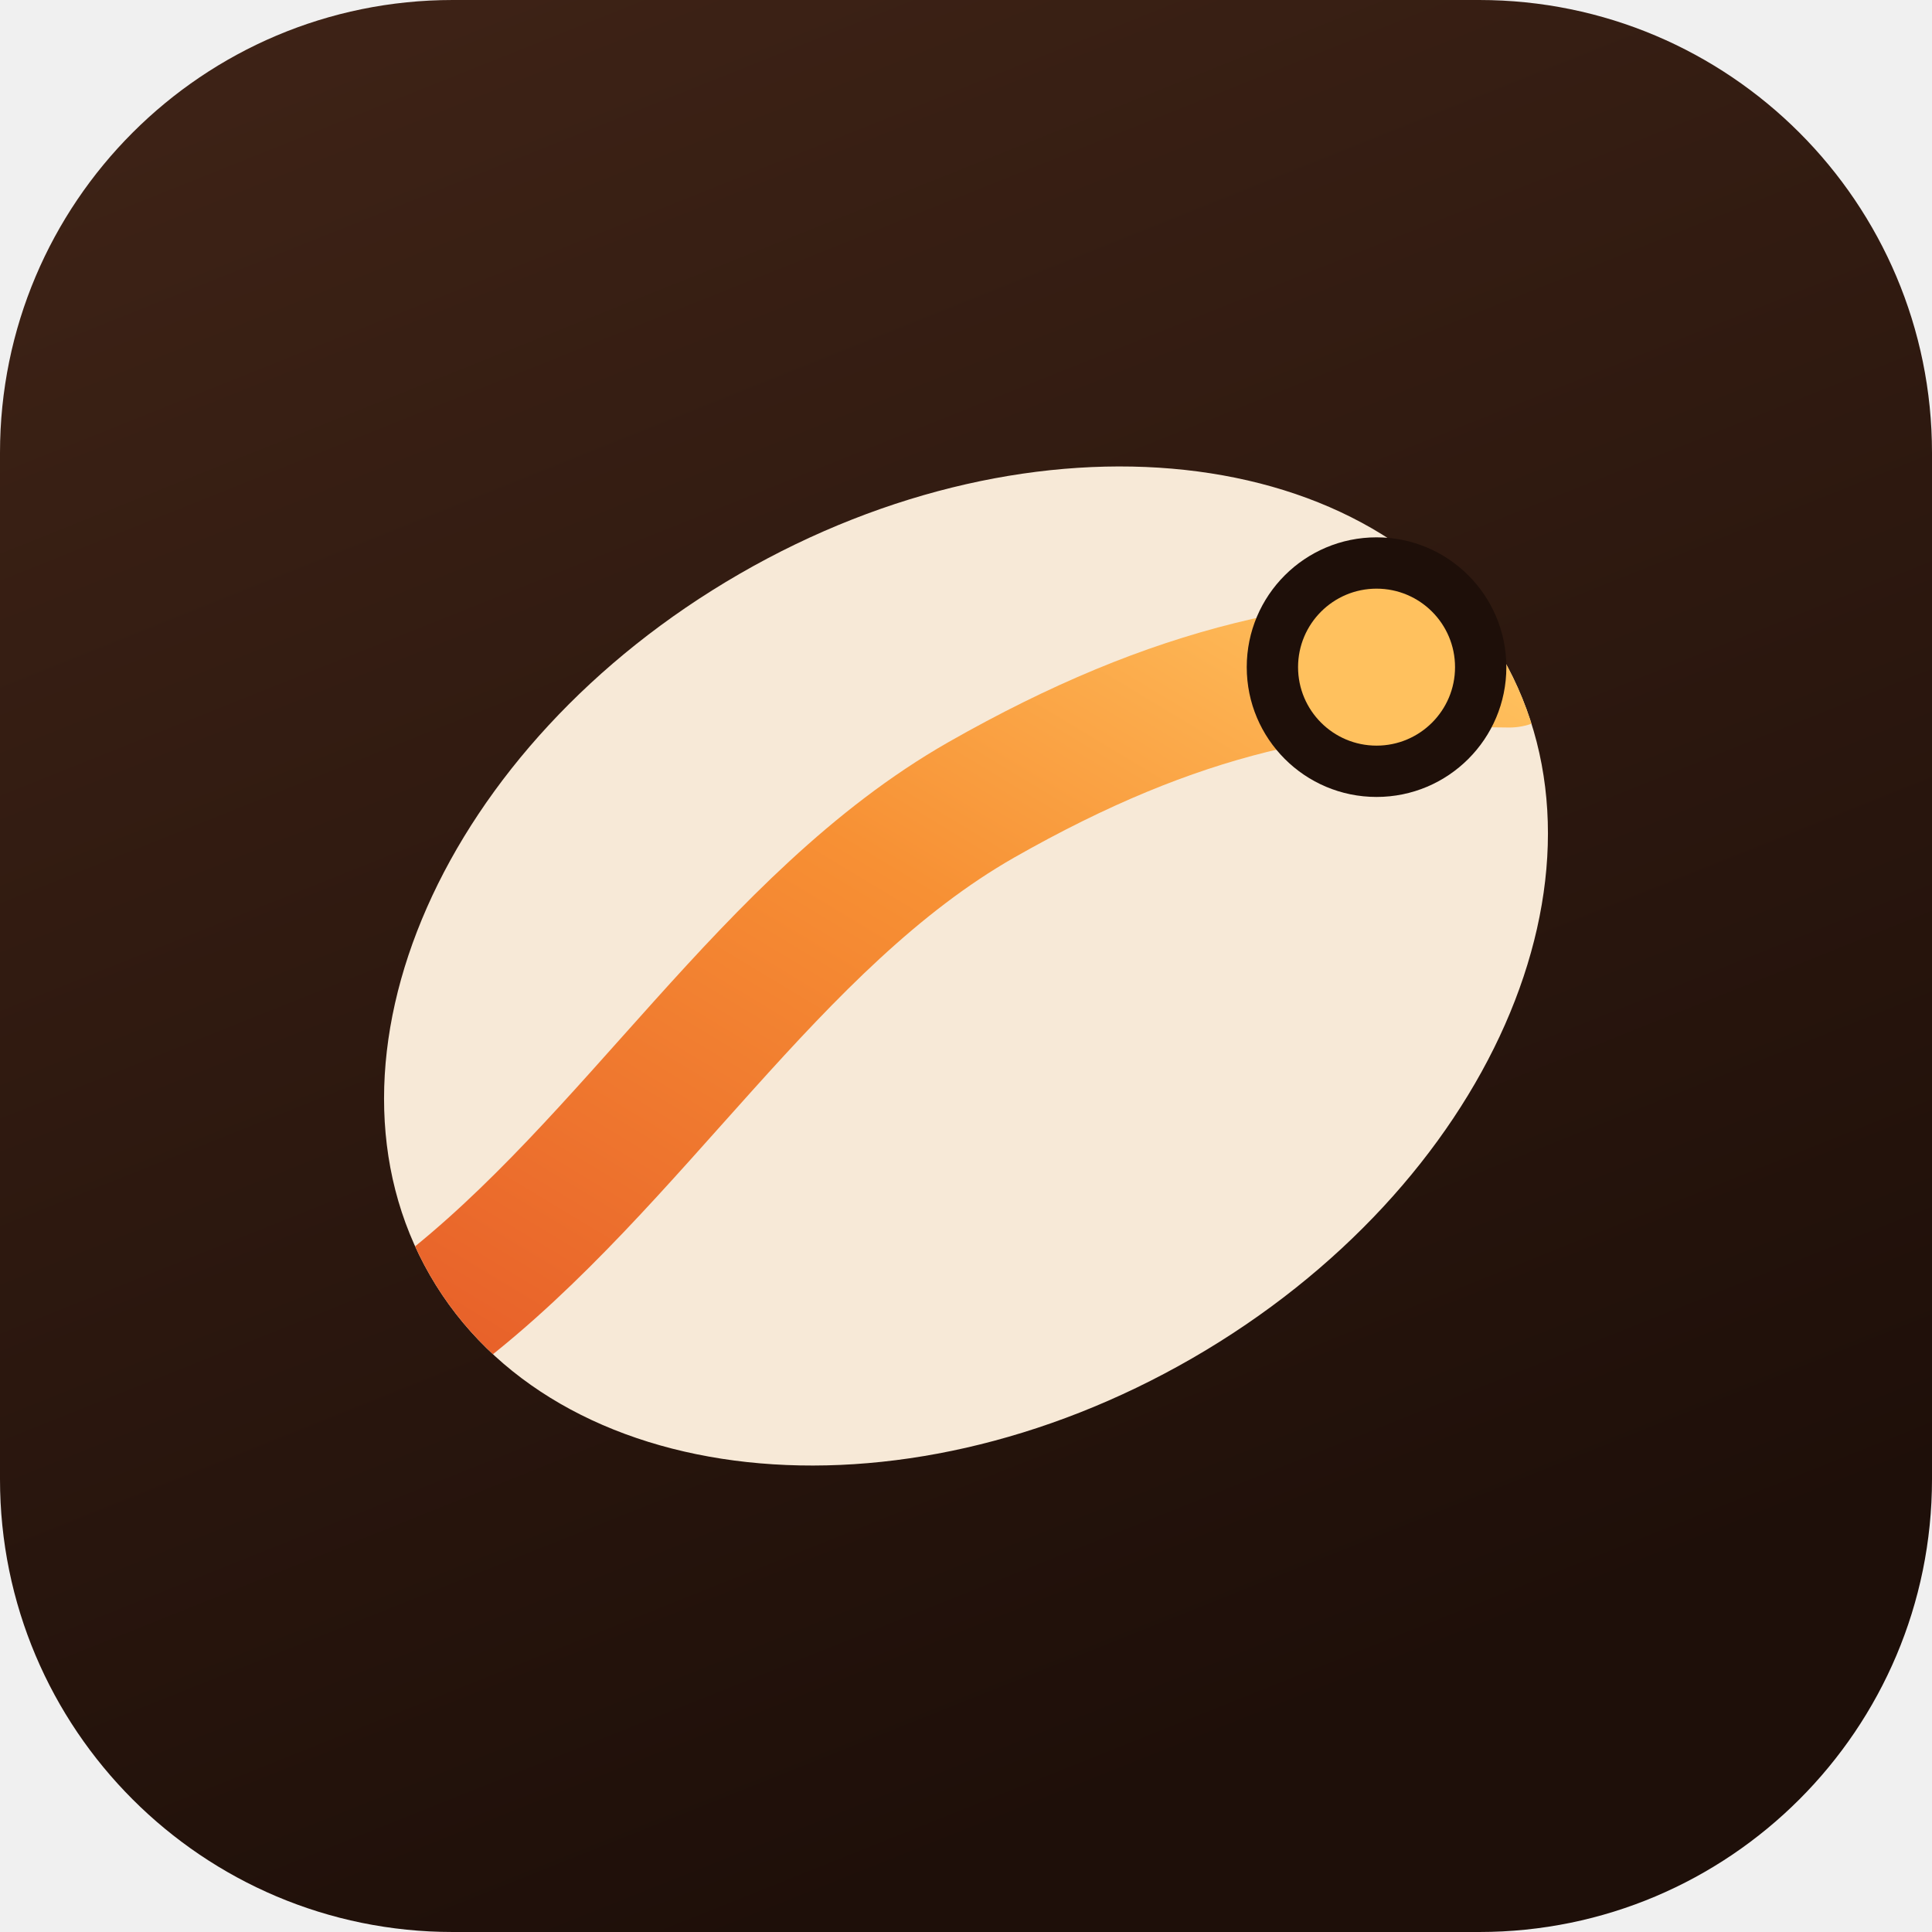
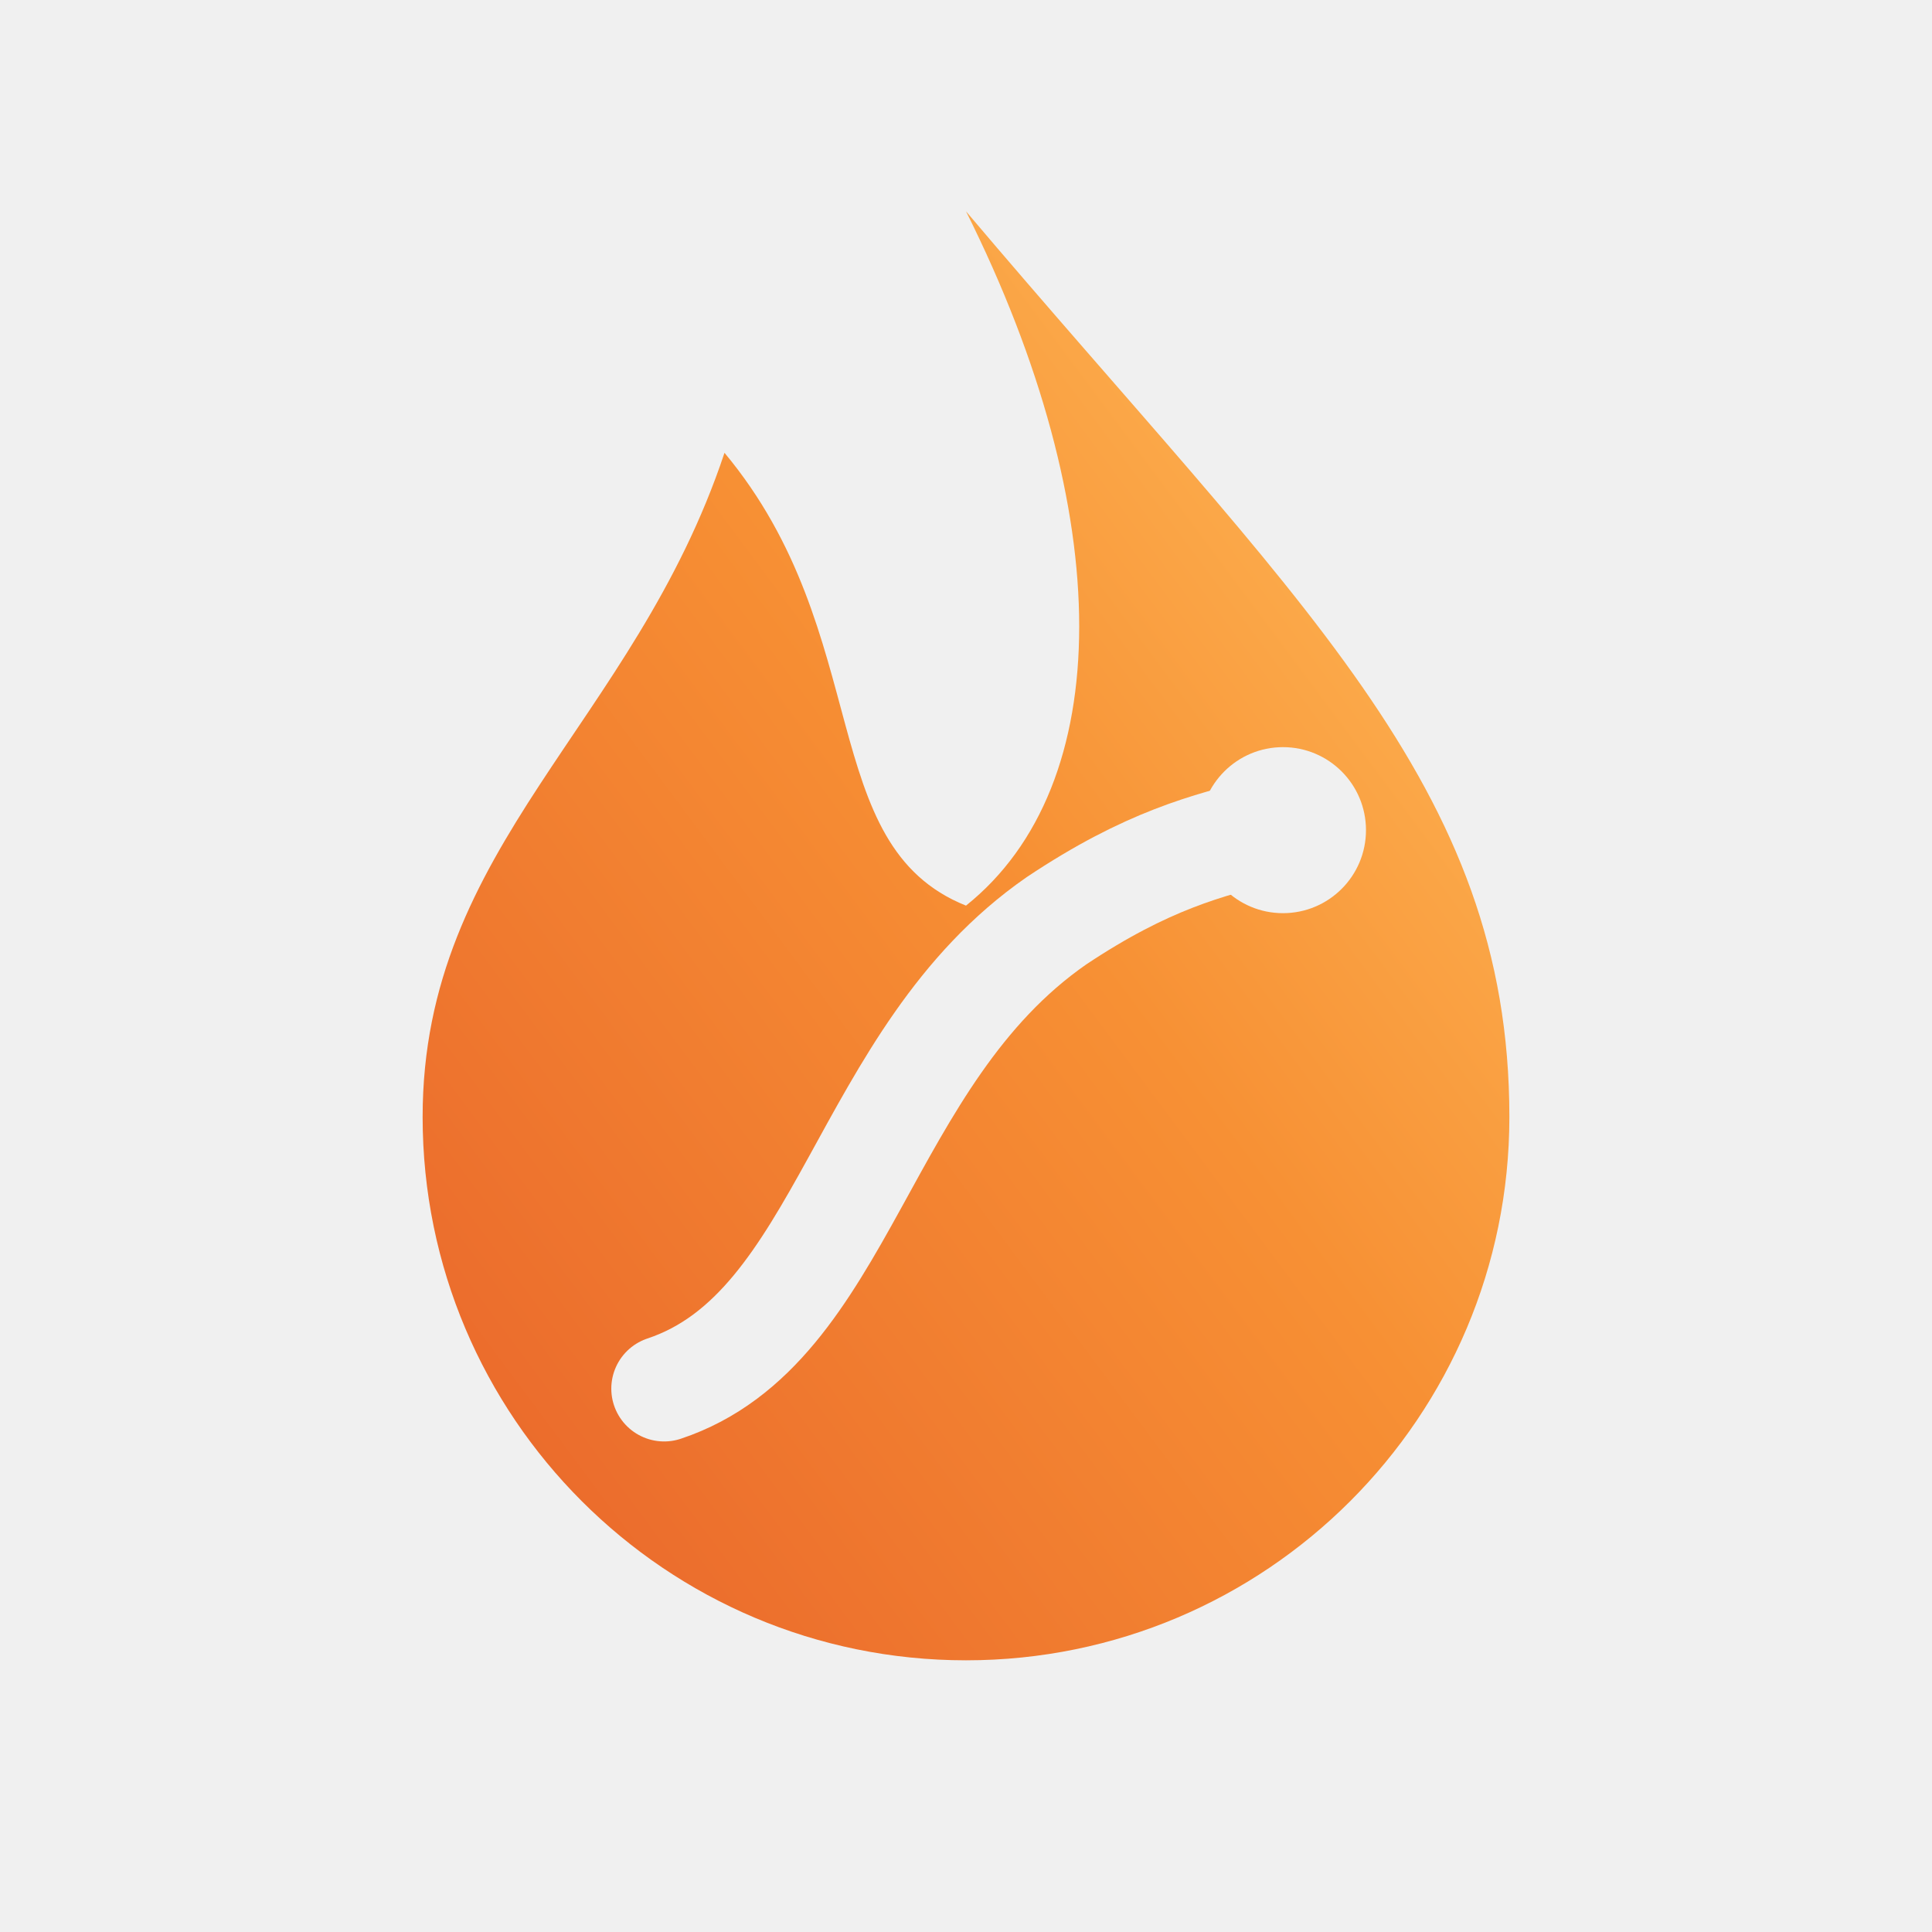
- <svg xmlns="http://www.w3.org/2000/svg" viewBox="0 0 64 64" width="64" height="64" role="img" aria-label="Roast Coach">
+ <svg xmlns="http://www.w3.org/2000/svg" viewBox="0 0 128 128" width="64" height="64" role="img" aria-label="Roast Coach">
  <defs>
-     <linearGradient id="rc-badge" x1="0" y1="0" x2="0.4" y2="1">
-       <stop offset="0" stop-color="#402417" />
-       <stop offset="1" stop-color="#1E0F09" />
-     </linearGradient>
    <linearGradient id="rc-ember" x1="0" y1="1" x2="1" y2="0">
      <stop offset="0" stop-color="#E8622A" />
      <stop offset="0.55" stop-color="#F79034" />
      <stop offset="1" stop-color="#FFC15E" />
    </linearGradient>
-     <clipPath id="rc-bean">
-       <ellipse cx="32" cy="32" rx="20.5" ry="15" transform="rotate(-30 32 32)" />
-     </clipPath>
+     <mask id="rc-curve">
+       <rect width="128" height="128" fill="#fff" />
+       <path d="M 44 92 C 56 88 57 70 70 61 C 76 57 80 56 84 55" fill="none" stroke="#000" stroke-width="7" stroke-linecap="round" />
+       <circle cx="85" cy="55" r="5.5" fill="#000" />
+     </mask>
  </defs>
-   <rect width="64" height="64" rx="15" fill="url(#rc-badge)" />
-   <ellipse cx="32" cy="32" rx="20.5" ry="15" transform="rotate(-30 32 32)" fill="#F7E9D7" />
-   <g clip-path="url(#rc-bean)">
-     <path d="M14.5 43.5 C 21 38.5, 25.5 30.5, 32.5 26.5 C 39 22.8, 44 21.8, 50 21.9" fill="none" stroke="url(#rc-ember)" stroke-width="4.4" stroke-linecap="round" />
-   </g>
-   <circle cx="45.6" cy="22.1" r="4.3" fill="#1E0F09" />
-   <circle cx="45.6" cy="22.1" r="2.6" fill="#FFC15E" />
+   <path d="M 64 14 C 86 40 100 52 100 74 A 36 36 0 0 1 28 74            C 28 56 42 48 48 30 C 58 42 54 56 64 60 C 74 52 74 34 64 14 Z" fill="url(#rc-ember)" mask="url(#rc-curve)" />
</svg>
